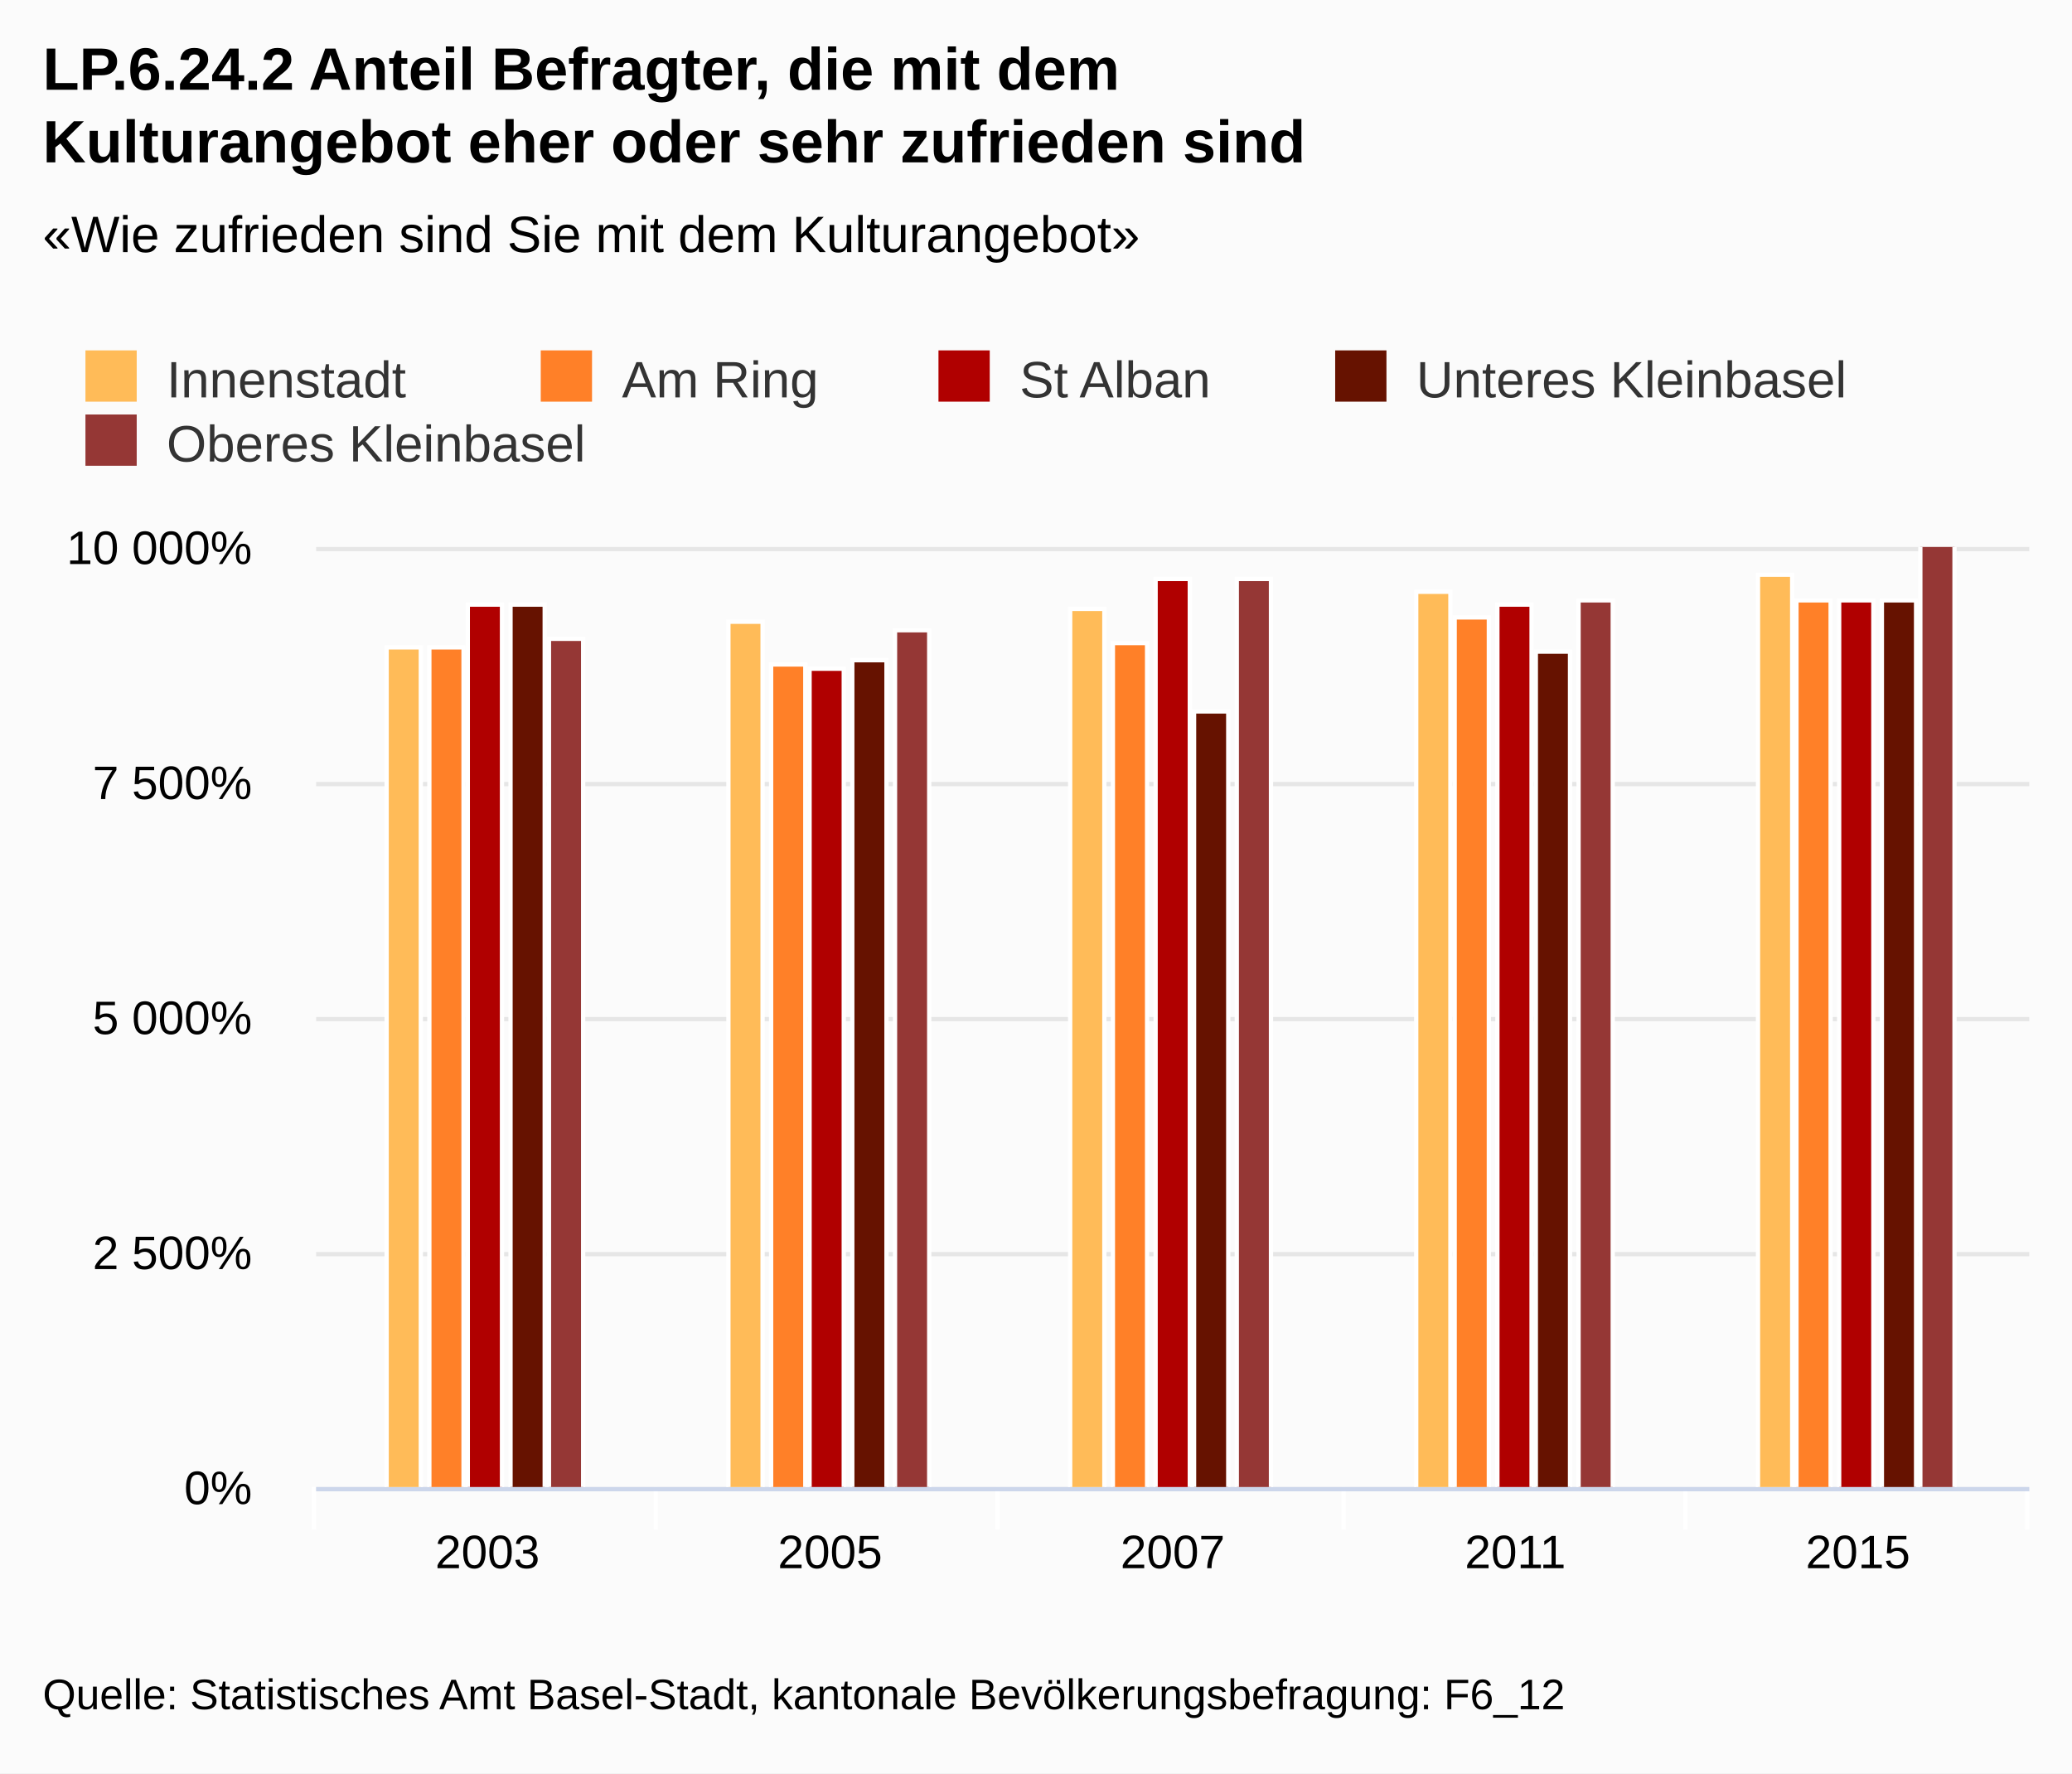
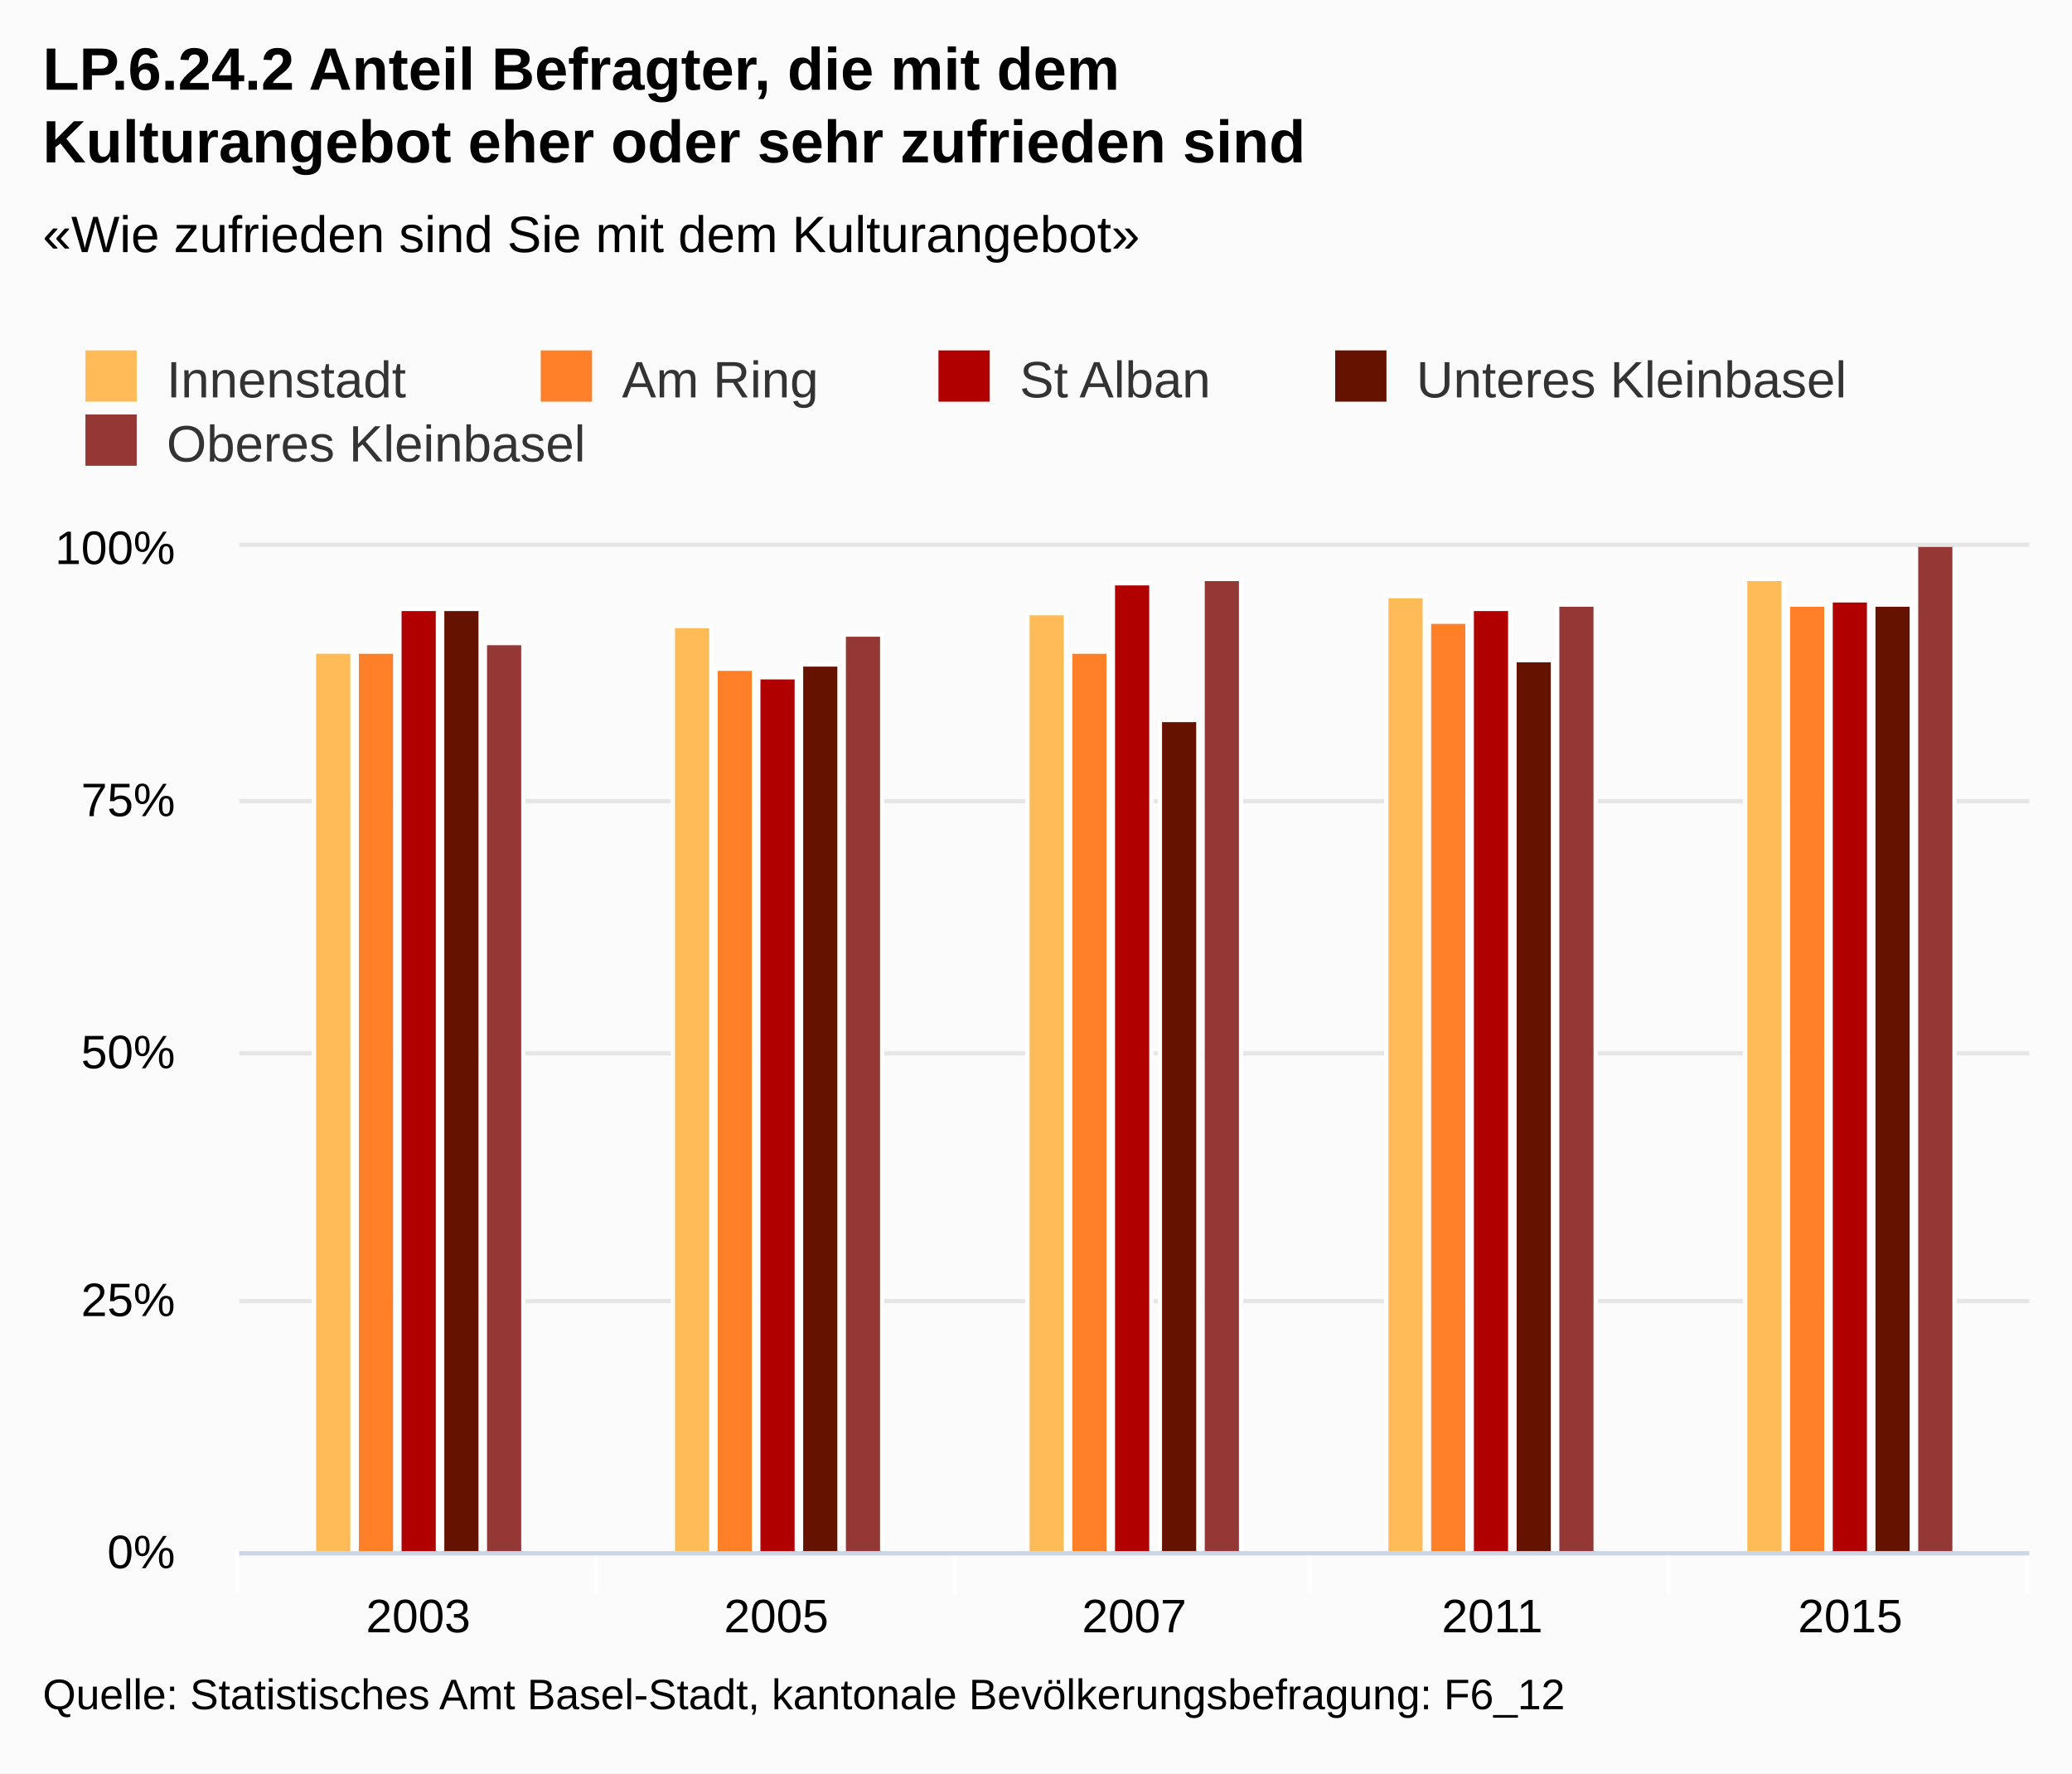
<svg xmlns="http://www.w3.org/2000/svg" class="highcharts-root" viewBox="0 0 485 415" font-family="Arial" font-size="12">
  <defs>
    <clipPath id="a">
-       <path fill="none" d="M0 0h401v220H0z" />
+       <path fill="none" d="M0 0h419v235H0z" />
    </clipPath>
  </defs>
  <rect fill="#fbfbfb" class="highcharts-background" width="485" height="415" rx="0" ry="0" />
-   <path fill="none" class="highcharts-plot-background" d="M74 128h401v220H74z" />
+   <path fill="none" class="highcharts-plot-background" d="M56 128h419v235H56z" />
  <g class="highcharts-grid highcharts-xaxis-grid">
-     <path fill="none" class="highcharts-grid-line" d="M153.5 128v220m80-220v220m81-220v220m80-220v220m80-220v220m-401-220v220" />
+     <path fill="none" class="highcharts-grid-line" d="M139.5 128v235m84-235v235m83-235v235m84-235v235m84-235v235m-419-235v235" />
  </g>
  <g class="highcharts-grid highcharts-yaxis-grid">
-     <path fill="none" stroke="#e6e6e6" class="highcharts-grid-line" d="M74 348.5h401m-401-55h401m-401-55h401m-401-55h401m-401-55h401" />
+     <path fill="none" stroke="#e6e6e6" class="highcharts-grid-line" d="M56 363.5h419m-419-59h419m-419-58h419m-419-59h419m-419-60h419" />
  </g>
-   <path fill="none" class="highcharts-plot-border" d="M74 128h401v220H74z" />
+   <path fill="none" class="highcharts-plot-border" d="M56 128h419v235H56z" />
  <g class="highcharts-axis highcharts-xaxis">
-     <path fill="none" class="highcharts-tick" stroke="#FFF" d="M153.5 348v10m80-10v10m81-10v10m80-10v10m80-10v10m-401-10v10" />
-     <path fill="none" class="highcharts-axis-line" stroke="#ccd6eb" d="M74 348.5h401" />
+     <path fill="none" class="highcharts-tick" stroke="#FFF" d="M139.5 363v10m84-10v10m83-10v10m84-10v10m84-10v10m-419-10v10" />
+     <path fill="none" class="highcharts-axis-line" stroke="#ccd6eb" d="M56 363.5h419" />
  </g>
  <g class="highcharts-axis highcharts-yaxis">
-     <path fill="none" class="highcharts-axis-line" d="M74 128v220" />
+     <path fill="none" class="highcharts-axis-line" d="M56 128v235" />
  </g>
  <g class="highcharts-series-group">
-     <g class="highcharts-series highcharts-series-0 highcharts-column-series highcharts-color-undefined highcharts-tracker" transform="translate(74 128)" clip-path="url(#a)">
-       <path fill="#ffbb58" class="highcharts-point" stroke="#fff" d="M16.5 23.5h8v197h-8zm80-6h8v203h-8zm80-3h8v206h-8zm81-4h8v210h-8zm80-4h8v214h-8z" />
+     <g class="highcharts-series highcharts-series-0 highcharts-column-series highcharts-color-undefined highcharts-tracker" transform="translate(56 128)" clip-path="url(#a)">
+       <path fill="#ffbb58" class="highcharts-point" stroke="#fff" d="M17.5 24.5h9v211h-9zm84-6h9v217h-9zm83-3h9v220h-9zm84-4h9v224h-9zm84-4h9v228h-9z" />
    </g>
-     <g class="highcharts-series highcharts-series-1 highcharts-column-series highcharts-color-undefined highcharts-tracker" transform="translate(74 128)" clip-path="url(#a)">
-       <path fill="#ff8028" class="highcharts-point" stroke="#fff" d="M26.5 23.5h8v197h-8zm80 4h8v193h-8zm80-5h8v198h-8zm80-6h8v204h-8zm80-4h8v208h-8z" />
+     <g class="highcharts-series highcharts-series-1 highcharts-column-series highcharts-color-undefined highcharts-tracker" transform="translate(56 128)" clip-path="url(#a)">
+       <path fill="#ff8028" class="highcharts-point" stroke="#fff" d="M27.5 24.5h9v211h-9zm84 4h9v207h-9zm83-4h9v211h-9zm84-7h9v218h-9zm84-4h9v222h-9z" />
    </g>
-     <g class="highcharts-series highcharts-series-2 highcharts-column-series highcharts-color-undefined highcharts-tracker" transform="translate(74 128)" clip-path="url(#a)">
-       <path fill="#b00000" class="highcharts-point" stroke="#fff" d="M35.5 13.5h8v207h-8zm80 15h8v192h-8zm81-21h8v213h-8zm80 6h8v207h-8zm80-1h8v208h-8z" />
+     <g class="highcharts-series highcharts-series-2 highcharts-column-series highcharts-color-undefined highcharts-tracker" transform="translate(56 128)" clip-path="url(#a)">
+       <path fill="#b00000" class="highcharts-point" stroke="#fff" d="M37.5 14.5h9v221h-9zm84 16h9v205h-9zm83-22h9v227h-9zm84 6h9v221h-9zm84-2h9v223h-9z" />
    </g>
-     <g class="highcharts-series highcharts-series-3 highcharts-column-series highcharts-color-undefined highcharts-tracker" transform="translate(74 128)" clip-path="url(#a)">
-       <path fill="#661200" class="highcharts-point" stroke="#fff" d="M45.5 13.5h8v207h-8zm80 13h8v194h-8zm80 12h8v182h-8zm80-14h8v196h-8zm81-12h8v208h-8z" />
+     <g class="highcharts-series highcharts-series-3 highcharts-column-series highcharts-color-undefined highcharts-tracker" transform="translate(56 128)" clip-path="url(#a)">
+       <path fill="#661200" class="highcharts-point" stroke="#fff" d="M47.5 14.5h9v221h-9zm84 13h9v208h-9zm84 13h9v195h-9zm83-14h9v209h-9zm84-13h9v222h-9z" />
    </g>
-     <g class="highcharts-series highcharts-series-4 highcharts-column-series highcharts-color-undefined highcharts-tracker" transform="translate(74 128)" clip-path="url(#a)">
-       <path fill="#953735" class="highcharts-point" stroke="#fff" d="M54.5 21.5h8v199h-8zm81-2h8v201h-8zm80-12h8v213h-8zm80 5h8v208h-8zm80-13h8v221h-8z" />
+     <g class="highcharts-series highcharts-series-4 highcharts-column-series highcharts-color-undefined highcharts-tracker" transform="translate(56 128)" clip-path="url(#a)">
+       <path fill="#953735" class="highcharts-point" stroke="#fff" d="M57.5 22.5h9v213h-9zm84-2h9v215h-9zm84-13h9v228h-9zm83 6h9v222h-9zm84-14h9v236h-9z" />
    </g>
  </g>
  <text x="10" class="highcharts-title" style="width:421px" y="21" color="#000" font-size="14" font-weight="700">
    <tspan>LP.6.24.2 Anteil Befragter, die mit dem</tspan>
    <tspan dy="17" x="10">Kulturangebot eher oder sehr zufrieden sind</tspan>
  </text>
  <text x="10" class="highcharts-subtitle" style="width:421px" y="59" color="#000" font-weight="400">
    <tspan>«Wie zufrieden sind Sie mit dem Kulturangebot»</tspan>
  </text>
  <g class="highcharts-legend" transform="translate(10 75)">
    <rect fill="none" class="highcharts-legend-box" rx="0" ry="0" width="445" height="41" />
    <g class="highcharts-legend-item highcharts-column-series highcharts-color-undefined highcharts-series-0">
      <text x="21" y="15" color="#333" font-weight="400" cursor="pointer" fill="#333" transform="translate(8 3)">
                Innenstadt
            </text>
      <path fill="#ffbb58" class="highcharts-point" d="M10 7h12v12H10z" />
    </g>
    <g class="highcharts-legend-item highcharts-column-series highcharts-color-undefined highcharts-series-1">
      <text x="21" y="15" color="#333" font-weight="400" cursor="pointer" fill="#333" transform="translate(114.578 3)">
        <tspan>Am Ring</tspan>
      </text>
      <path fill="#ff8028" class="highcharts-point" d="M116.578 7h12v12h-12z" />
    </g>
    <g class="highcharts-legend-item highcharts-column-series highcharts-color-undefined highcharts-series-2">
      <text x="21" y="15" color="#333" font-weight="400" cursor="pointer" fill="#333" transform="translate(207.672 3)">
        <tspan>St Alban</tspan>
      </text>
      <path fill="#b00000" class="highcharts-point" d="M209.672 7h12v12h-12z" />
    </g>
    <g class="highcharts-legend-item highcharts-column-series highcharts-color-undefined highcharts-series-3">
      <text x="21" y="15" color="#333" font-weight="400" cursor="pointer" fill="#333" transform="translate(300.531 3)">
        <tspan>Unteres Kleinbasel</tspan>
      </text>
      <path fill="#661200" class="highcharts-point" d="M302.531 7h12v12h-12z" />
    </g>
    <g class="highcharts-legend-item highcharts-column-series highcharts-color-undefined highcharts-series-4">
      <text x="21" y="15" color="#333" font-weight="400" cursor="pointer" fill="#333" transform="translate(8 18)">
        <tspan>Oberes Kleinbasel</tspan>
      </text>
      <path fill="#953735" class="highcharts-point" d="M10 22h12v12H10z" />
    </g>
  </g>
  <g class="highcharts-axis-labels highcharts-xaxis-labels" text-anchor="middle" color="#000" cursor="default" font-size="11">
-     <text x="114.1" style="width:70px" y="367">
+     <text x="97.9" style="width:74px" y="382">
      <tspan>2003</tspan>
    </text>
-     <text x="194.3" style="width:70px" y="367">
+     <text x="181.7" style="width:74px" y="382">
      <tspan>2005</tspan>
    </text>
-     <text x="274.5" style="width:70px" y="367">
+     <text x="265.5" style="width:74px" y="382">
      <tspan>2007</tspan>
    </text>
-     <text x="354.7" style="width:70px" y="367">
+     <text x="349.3" style="width:74px" y="382">
      <tspan>2011</tspan>
    </text>
-     <text x="434.9" style="width:70px" y="367">
+     <text x="433.1" style="width:74px" y="382">
      <tspan>2015</tspan>
    </text>
  </g>
  <g class="highcharts-axis-labels highcharts-yaxis-labels" text-anchor="end" color="#000" cursor="default" font-size="11">
-     <text x="59" style="width:150px" y="352">
+     <text x="41" style="width:150px" y="367">
      <tspan>0%</tspan>
    </text>
-     <text x="59" style="width:150px" y="297">
-       <tspan>2 500%</tspan>
+     <text x="41" style="width:150px" y="308">
+       <tspan>25%</tspan>
    </text>
-     <text x="59" style="width:150px" y="242">
-       <tspan>5 000%</tspan>
+     <text x="41" style="width:150px" y="250">
+       <tspan>50%</tspan>
    </text>
-     <text x="59" style="width:150px" y="187">
-       <tspan>7 500%</tspan>
+     <text x="41" style="width:150px" y="191">
+       <tspan>75%</tspan>
    </text>
-     <text x="59" style="width:150px" y="132">
-       <tspan>10 000%</tspan>
+     <text x="41" style="width:150px" y="132">
+       <tspan>100%</tspan>
    </text>
  </g>
  <text x="10" class="highcharts-credits" y="400" cursor="default" color="#000" font-size="10">
    <tspan>Quelle: Statistisches Amt Basel-Stadt, kantonale Bevölkerungsbefragung: F6_12</tspan>
  </text>
</svg>
